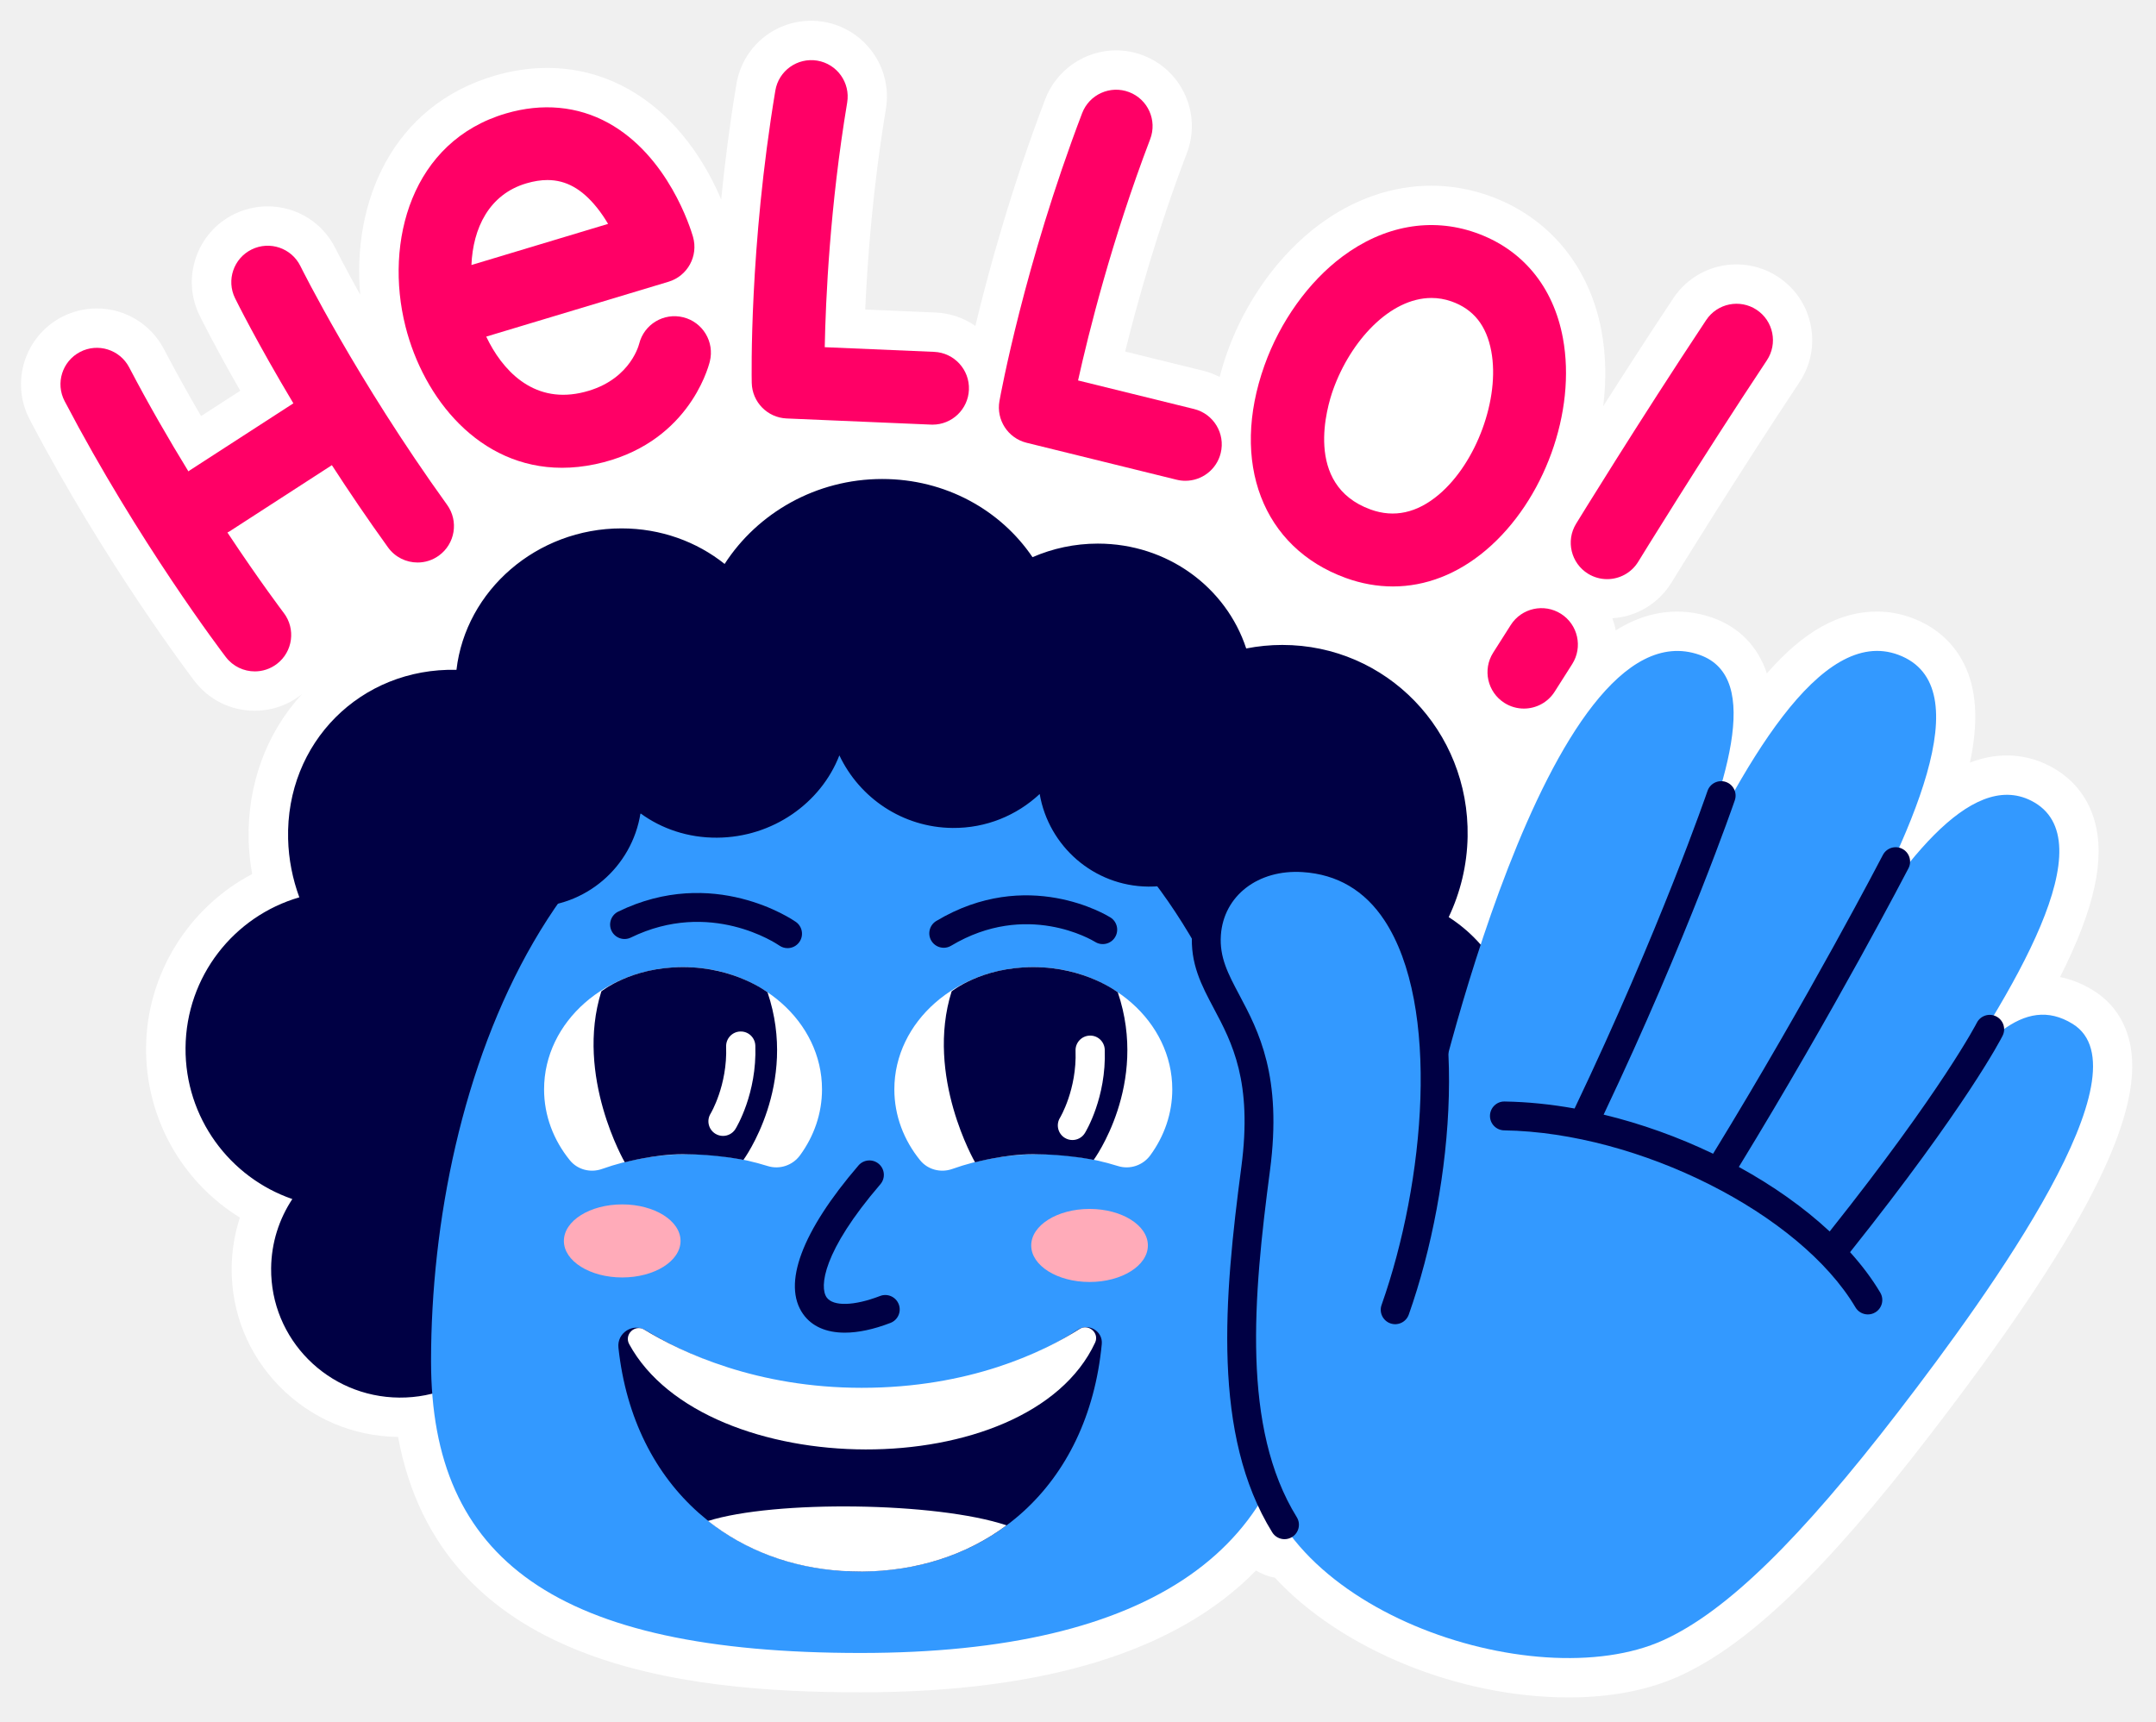
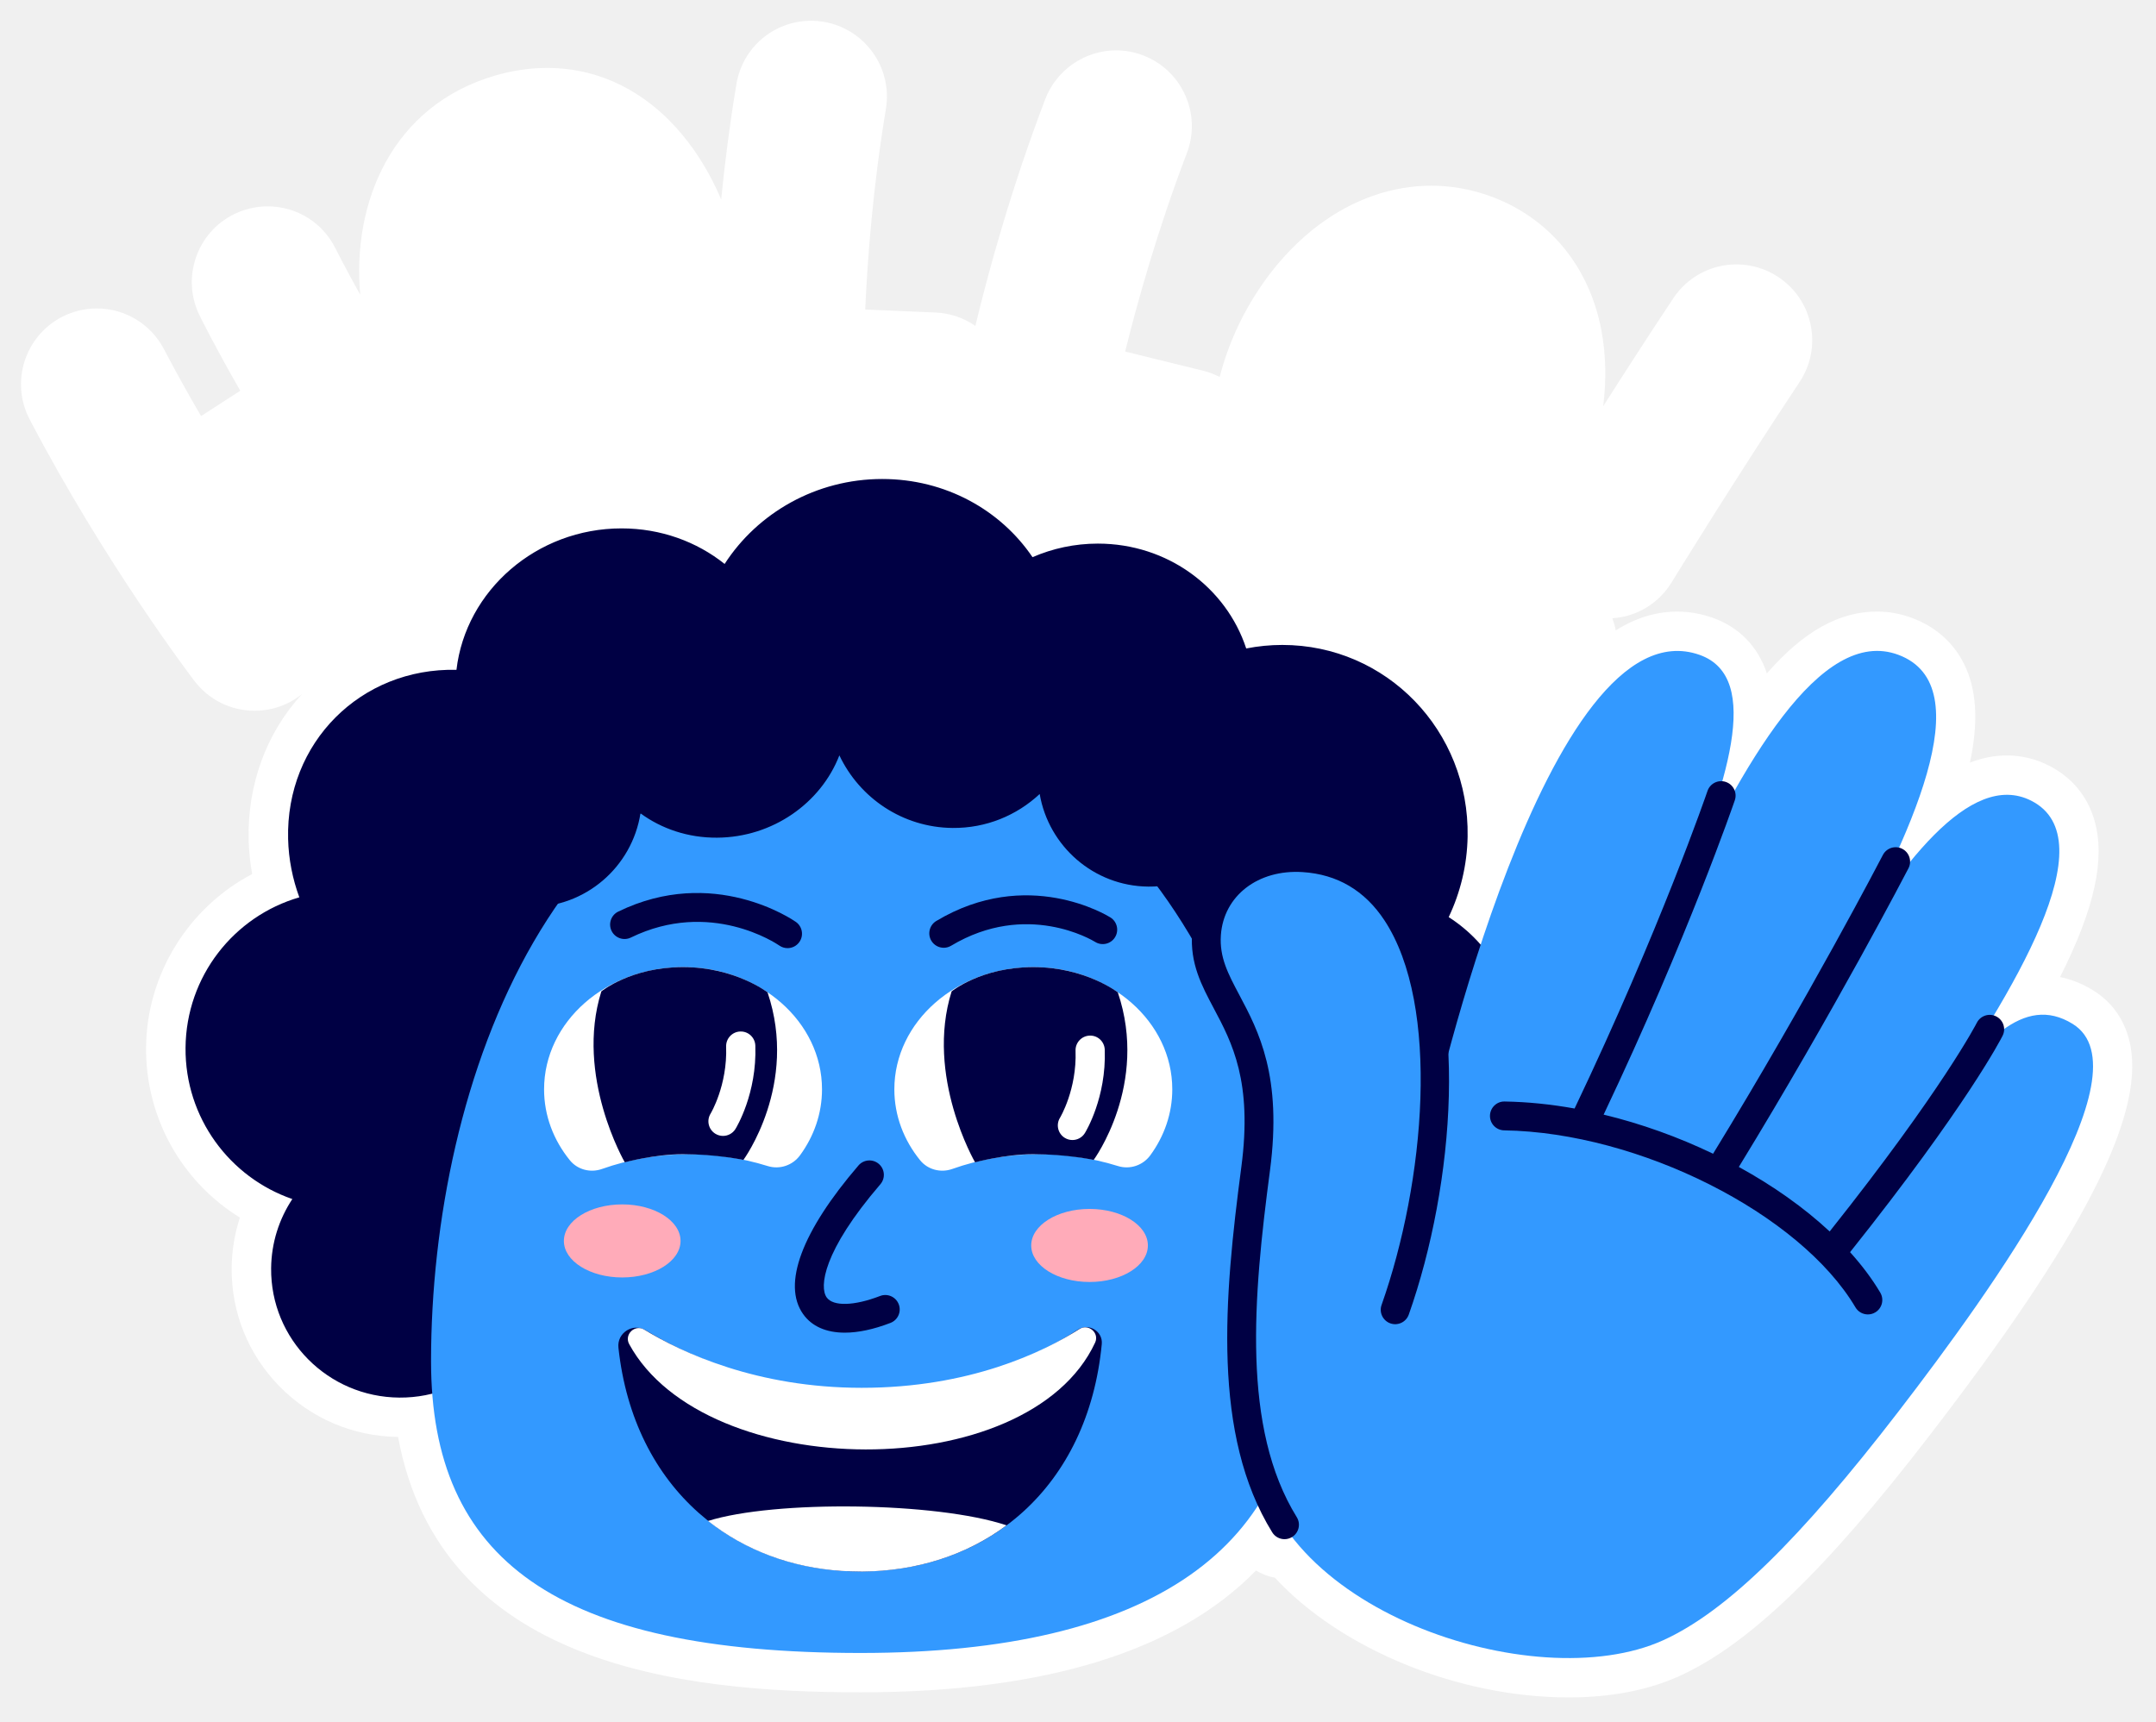
<svg xmlns="http://www.w3.org/2000/svg" enable-background="new 0 0 590.081 471.319" height="472" viewBox="0 0 590.081 471.319" width="591">
  <path d="m583.15 286.437c-1.215-6.64-4.753-11.936-10.23-15.314-2.939-1.812-5.977-3.031-9.077-3.646 9.535-18.877 12.445-32.459 9.412-42.937-1.921-6.637-6.24-11.813-12.49-14.968-3.629-1.832-7.49-2.761-11.476-2.761-3.348 0-6.712.651-10.112 1.963 2.235-10.437 1.911-18.775-.894-25.471-2.772-6.616-7.922-11.496-14.892-14.115-3.131-1.176-6.377-1.772-9.651-1.772-10.301 0-20.044 5.368-30.137 16.925-2.443-7.345-7.581-12.659-14.867-15.228-3.17-1.118-6.429-1.686-9.685-1.686-5.762 0-11.363 1.717-16.823 5.153-.041-.214-.063-.429-.111-.643-.205-.919-.489-1.805-.809-2.674 6.696-.461 12.688-4.069 16.233-9.855.692-1.127 17.15-27.918 35.005-54.812 3.064-4.616 4.148-10.148 3.052-15.578-1.097-5.431-4.243-10.109-8.858-13.174-3.413-2.265-7.377-3.464-11.465-3.464-6.972 0-13.435 3.466-17.289 9.271-6.849 10.316-13.509 20.637-19.193 29.565.89-6.956.78-13.946-.459-20.629-3.305-17.831-14.605-31.346-31.003-37.077-5.071-1.773-10.32-2.673-15.601-2.673-10.71 0-21.354 3.717-30.784 10.752-10.939 8.163-20.071 20.864-25.055 34.85-.808 2.266-1.486 4.518-2.064 6.754-1.409-.717-2.9-1.297-4.474-1.684l-21.402-5.271c3.365-13.612 8.878-33.313 16.885-54.315 1.974-5.178 1.814-10.813-.451-15.87s-6.363-8.928-11.537-10.901c-2.375-.906-4.862-1.366-7.392-1.366-8.547 0-16.336 5.368-19.381 13.356-9.346 24.515-15.518 47.067-19.128 62.08-3.108-2.149-6.824-3.493-10.87-3.667l-19.278-.821c.603-13.653 2.083-33.429 5.66-54.898 1.878-11.279-5.77-21.986-17.06-23.869-1.124-.186-2.269-.281-3.405-.281-10.178 0-18.781 7.289-20.456 17.333-1.859 11.158-3.2 21.83-4.168 31.577-3.702-8.741-11.476-22.544-25.761-30.398-6.756-3.715-14.123-5.599-21.895-5.599-4.718 0-9.532.711-14.307 2.113-28.102 8.241-39.11 34.664-36.84 59.979-4.316-7.753-6.68-12.501-6.735-12.612-3.515-7.147-10.65-11.587-18.62-11.587-3.148 0-6.311.737-9.149 2.132-4.972 2.446-8.693 6.681-10.479 11.926s-1.422 10.871 1.021 15.836c.198.403 4.102 8.323 11.129 20.58l-10.73 6.941c-3.642-6.233-7.046-12.374-10.171-18.344-3.592-6.861-10.636-11.125-18.385-11.125-3.329 0-6.653.82-9.612 2.368-10.133 5.31-14.061 17.869-8.756 28.001 20.658 39.466 44.124 70.317 45.109 71.607 3.957 5.184 9.969 8.157 16.494 8.157 4.578 0 8.927-1.47 12.575-4.253.143-.109.269-.233.409-.346-9.851 10.675-15.02 25-14.638 39.99.079 3.123.404 6.234.968 9.312-17.361 9.105-28.891 27.385-29.047 47.507-.149 19.249 9.819 36.752 25.686 46.536-1.448 4.425-2.215 9.064-2.259 13.779-.113 12.212 4.552 23.745 13.135 32.475 8.605 8.75 20.109 13.646 32.418 13.798 11.524 62.389 77.068 69.915 126.59 69.915 50.335 0 86.649-11.206 108.249-33.352 1.565.972 3.311 1.644 5.157 1.971 18.046 19.514 50.111 32.775 80.378 32.777h.006c11.593 0 21.808-1.969 30.359-5.852 18.882-8.575 39.976-28.859 68.397-65.769 41.682-54.13 58.672-87.015 55.084-106.622z" fill="#fff" />
  <ellipse cx="365.551" cy="347.888" fill="#004" rx="40.481" ry="39.781" transform="matrix(.7183 -.6957 .6957 .7183 -139.0616 352.3188)" />
  <path d="m396.509 251.066c3.187-6.709 5.042-14.181 5.179-22.066.506-28.964-22.207-52.444-50.729-52.444-3.372 0-6.67.339-9.873.965-5.483-16.682-21.495-28.705-40.62-28.705-6.35 0-12.398 1.336-17.875 3.716-8.729-12.904-23.828-21.403-41.136-21.403-18.124 0-34.152 9.317-43.141 23.255-7.615-6.081-17.438-9.733-28.216-9.733-23.252 0-42.65 16.994-45.186 38.717-26.205-.597-46.754 19.934-46.082 46.321.141 5.553 1.223 10.923 3.069 15.964-17.867 5.169-30.993 21.604-31.145 41.215-.148 19.14 12.109 35.486 29.232 41.379-3.608 5.451-5.74 11.952-5.805 18.953-.18 19.405 15.533 35.255 35.096 35.401 19.563.147 35.568-15.465 35.748-34.871.126-13.631-7.595-25.499-18.978-31.411 6.828-7.584 11.024-17.605 11.109-28.635.021-2.693-.216-5.327-.665-7.888 22.698-2.899 39.554-22.017 38.945-45.955-.034-1.35-.138-2.687-.28-4.014 11.922-1.67 22.4-7.82 29.472-16.606 8.888 8.77 21.312 14.201 35.148 14.201 10.133 0 19.606-2.921 27.565-7.924 7.679 8.235 18.747 13.429 31.158 13.565 1.235 21.259 15.004 38.961 34.029 45.58-.521 2.528-.827 5.132-.873 7.799-.404 23.115 18.016 41.854 41.14 41.854s42.198-18.739 42.601-41.854c.26-14.892-7.299-27.957-18.887-35.376z" fill="#004" />
  <path d="m239.631 200.215c-87.419 0-121.678 96.304-121.678 172.424 0 54.214 34.099 79.873 117.597 79.873 79.563 0 120.261-28.749 120.261-83.271-0-68.873-37.211-169.026-116.18-169.026z" fill="#39f" />
  <path d="m314.753 181.728c-7.351-.069-14.113 2.483-19.405 6.787-1.758-17.365-16.307-31.004-34.111-31.172-15.202-.144-28.178 9.58-32.911 23.213-5.567-10.584-17.054-17.767-30.498-17.687-17.979.107-33.086 13.159-35.374 29.821-4.829-3.337-10.668-5.315-16.97-5.375-16.794-.159-30.514 13.365-30.645 30.205s13.378 30.621 30.172 30.78c15.247.144 27.959-10.99 30.269-25.645 5.761 4.224 13.018 6.714 20.96 6.666 15.258-.091 28.442-9.507 33.484-22.538 5.502 11.641 17.277 19.745 30.975 19.875 9.217.087 17.613-3.459 23.855-9.297 2.442 14.276 14.778 25.211 29.725 25.352 16.794.159 30.514-13.365 30.645-30.205.132-16.84-13.376-30.621-30.171-30.78z" fill="#004" />
  <path d="m218.778 257.873c1.251-1.788.815-4.25-.972-5.5-.912-.638-22.631-15.477-48.616-2.814-1.961.956-2.776 3.32-1.82 5.28s3.32 2.778 5.281 1.821c21.711-10.582 39.874 1.665 40.627 2.185.689.482 1.479.714 2.261.714 1.245 0 2.471-.588 3.239-1.686z" fill="#004" />
  <path d="m303.915 251.156c-.918-.576-22.771-13.928-47.657.964-1.872 1.12-2.481 3.546-1.361 5.417.74 1.237 2.049 1.923 3.393 1.923.69 0 1.389-.181 2.024-.561 20.634-12.348 38.659-1.511 39.404-1.051 1.85 1.159 4.286.6 5.445-1.248s.6-4.286-1.248-5.444z" fill="#004" />
  <path d="m240.869 354.785c-7.116 2.74-12.859 2.892-14.627.384-1.994-2.826-1.14-12.529 14.703-30.97 1.421-1.655 1.232-4.148-.422-5.57-1.655-1.422-4.149-1.232-5.57.422-15.529 18.076-20.915 32.52-15.166 40.671 2.389 3.388 6.342 5.105 11.418 5.104 3.643 0 7.866-.884 12.503-2.67 2.036-.783 3.05-3.069 2.267-5.105-.785-2.035-3.069-3.055-5.106-2.266z" fill="#004" />
  <path d="m235.429 430.208c34.807 0 62.366-23.124 66.12-62.252.34-3.546-3.621-5.88-6.596-3.92-9.779 6.445-29.75 16.393-59.86 16.393-27.145 0-47.747-9.795-58.368-16.243-3.505-2.128-7.918.68-7.478 4.757 4.2 38.897 32.326 61.265 66.182 61.265z" fill="#004" />
  <path d="m172.198 367.979c20.785 38.064 109.205 38.925 127.528-.432 1.238-2.659-1.829-5.278-4.31-3.701-9.898 6.294-30.035 16.078-59.567 16.078-28.694 0-49.154-9.605-59.487-15.903-2.606-1.59-5.624 1.283-4.164 3.958z" fill="#fff" />
  <path d="m235.956 430.226c14.983-.115 28.602-4.518 39.52-12.657-19.125-6.408-63.477-6.933-81.701-1.194 10.208 8.079 22.844 12.776 36.624 13.684 1.8.093 3.652.149 5.557.167z" fill="#fff" />
  <ellipse cx="170.281" cy="339.713" fill="#ffabb9" rx="15.967" ry="10" />
  <ellipse cx="298.203" cy="340.952" fill="#ffabb9" rx="15.967" ry="10" />
  <path d="m155.95 317.631c2.101 2.59 5.65 3.496 8.793 2.382 7.356-2.609 15.388-4.052 23.807-4.052 3.359 0 6.655.231 9.874.671 4.031.539 7.937 1.41 11.683 2.581 3.282 1.025 6.834-.182 8.86-2.959 3.798-5.206 6.003-11.397 6.003-18.043 0-18.482-17.03-33.464-38.038-33.464s-38.038 14.982-38.038 33.464c-.001 7.241 2.613 13.944 7.056 19.42z" fill="#fff" />
  <path d="m210.061 271.659s-8.933-6.912-23.13-6.912c-14.238 0-22.363 6.657-22.363 6.657-7.274 23.225 6.423 46.79 6.423 46.79s8.124-2.223 15.877-2.223c9.315 0 16.589 1.563 16.589 1.563s15.154-20.608 6.604-45.875zm-8.788 37.413c-.756 1.221-2.064 1.892-3.402 1.892-.719 0-1.447-.194-2.103-.601-1.877-1.163-2.455-3.629-1.292-5.505.039-.063 4.626-7.724 4.251-18.34-.078-2.207 1.648-4.059 3.855-4.137 2.213-.087 4.059 1.649 4.137 3.855.464 13.144-5.205 22.446-5.446 22.836z" fill="#004" />
  <path d="m251.827 317.631c2.101 2.59 5.65 3.496 8.793 2.382 7.356-2.609 15.388-4.052 23.807-4.052 3.359 0 6.655.231 9.874.671 4.031.539 7.937 1.41 11.683 2.581 3.282 1.025 6.834-.182 8.86-2.959 3.798-5.206 6.003-11.397 6.003-18.043 0-18.482-17.03-33.464-38.038-33.464s-38.038 14.982-38.038 33.464c-.001 7.241 2.613 13.944 7.056 19.42z" fill="#fff" />
  <path d="m305.938 271.659s-8.933-6.912-23.13-6.912c-14.238 0-22.363 6.657-22.363 6.657-7.274 23.225 6.423 46.79 6.423 46.79s8.124-2.223 15.877-2.223c9.316 0 16.589 1.563 16.589 1.563s15.154-20.608 6.604-45.875zm-9.022 38.54c-.756 1.221-2.064 1.892-3.402 1.892-.719 0-1.447-.194-2.103-.601-1.877-1.163-2.455-3.629-1.292-5.505.039-.063 4.626-7.724 4.252-18.34-.078-2.207 1.648-4.059 3.855-4.137 2.227-.096 4.059 1.649 4.137 3.855.463 13.144-5.206 22.447-5.447 22.836z" fill="#004" />
  <path d="m567.294 280.294c-13.393-8.26-25.125 4.797-39.432 25.201-11.726 16.724-27.533 40.922-27.533 40.922s14.459-21.841 27.533-40.922c23.323-34.038 48.96-75.763 28.079-86.305-16.789-8.475-36.298 18.016-53.241 46.519-14.053 23.642-27.272 49.61-27.272 49.61s15.085-27.513 27.272-49.61c20.448-37.077 39.724-77.873 16.933-86.434-21.44-8.054-42.801 30.17-60.601 68.105-13.878 29.575-27.023 60.272-27.023 60.272s15.014-31.861 27.023-60.272c13.649-32.292 23.582-61.957 6.152-68.105-41.813-14.749-73.433 127.602-73.433 127.602s9.596-68.789-35.521-72.051c-13.908-1.006-25.602 7.531-26.549 20.917-1.302 18.404 19.883 24.893 14.778 64.268-3.734 28.803-2.033 50.659-.747 75.416 2.323 44.707 76.176 69.648 111.532 53.593 17.347-7.878 37.504-27.712 64.316-62.532 26.119-33.921 68.616-93.316 47.734-106.194z" fill="#39f" />
  <path d="m357.011 230.856c-16.447-1.023-29.673 9.524-30.739 24.58-.589 8.329 2.586 14.306 5.948 20.633 4.98 9.376 10.626 20.001 7.533 43.373-4.764 36.004-8.037 73.386 8.451 100.045.747 1.208 2.039 1.874 3.363 1.874.709 0 1.427-.191 2.074-.591 1.855-1.147 2.429-3.582 1.281-5.437-15.12-24.448-11.916-60.265-7.339-94.855 3.425-25.879-3.125-38.208-8.388-48.114-3.058-5.756-5.473-10.302-5.044-16.37.762-10.771 10.169-18.03 22.359-17.254 9.478.601 17.01 5.033 22.387 13.172 15.432 23.359 11.125 71.703-.762 105.33-.727 2.057.351 4.313 2.408 5.04 2.058.725 4.314-.351 5.04-2.408 12.522-35.424 16.745-86.827-.095-112.316-6.814-10.315-16.395-15.935-28.477-16.702z" fill="#004" />
  <path d="m546.374 278.249c-1.944-.982-4.32-.2-5.304 1.745-.091.18-9.367 18.245-40.283 57.129-7.035-6.551-15.517-12.542-24.863-17.662 26.341-43.051 46.236-81.372 46.437-81.76 1.003-1.937.246-4.321-1.69-5.324-1.939-1.004-4.321-.247-5.324 1.69-.201.387-20.13 38.771-46.47 81.774-9.503-4.565-19.674-8.229-29.959-10.706 23.114-48.714 35.782-85.685 35.911-86.063.703-2.064-.401-4.308-2.466-5.011-2.063-.701-4.309.4-5.012 2.465-.129.379-12.962 37.818-36.383 86.936-6.443-1.155-12.872-1.817-19.15-1.916-2.157-.065-3.977 1.706-4.011 3.887s1.706 3.977 3.887 4.01c36.908.578 80.942 22.766 96.153 48.453.738 1.246 2.052 1.938 3.402 1.938.684 0 1.377-.178 2.009-.553 1.877-1.111 2.497-3.534 1.386-5.411-2.248-3.797-5.044-7.503-8.27-11.083 32.027-40.195 41.366-58.477 41.749-59.24.981-1.946.197-4.316-1.749-5.298z" fill="#004" />
-   <g fill="#f06">
-     <path d="m82.193 72.837c-2.429-4.938-8.405-6.972-13.344-4.543-4.94 2.431-6.974 8.405-4.543 13.345.382.776 5.997 12.119 15.965 28.777l-28.298 18.308c-.152.099-.291.209-.436.315-5.301-8.643-10.886-18.287-16.218-28.474-2.553-4.877-8.577-6.761-13.454-4.208s-6.761 8.577-4.208 13.454c20.187 38.564 43.161 68.8 44.129 70.067 1.961 2.57 4.928 3.92 7.93 3.92 2.108 0 4.234-.667 6.04-2.044 4.376-3.339 5.217-9.594 1.878-13.971-.12-.157-6.534-8.605-15.414-22 .194-.108.394-.197.584-.32l28.006-18.119c4.592 7.096 9.726 14.682 15.361 22.504 1.948 2.704 5 4.143 8.096 4.143 2.018 0 4.055-.611 5.818-1.881 4.467-3.218 5.479-9.448 2.261-13.914-24.816-34.444-39.94-64.925-40.153-65.359z" />
-     <path d="m255.648 96.322-29.931-1.275c.257-13.106 1.409-38.557 6.144-66.978.904-5.431-2.764-10.566-8.194-11.471-5.425-.899-10.566 2.765-11.471 8.194-7.167 43.021-6.491 78.529-6.459 80.021.114 5.256 4.289 9.519 9.541 9.743l39.522 1.684c.145.006.288.009.432.009 5.31 0 9.724-4.188 9.951-9.544.234-5.499-4.035-10.148-9.535-10.383z" />
-     <path d="m326.808 111.971-31.751-7.821c2.888-13.021 9.198-38.406 19.744-66.066 1.961-5.145-.619-10.904-5.763-12.865-5.145-1.963-10.904.618-12.865 5.763-15.866 41.616-22.363 77.293-22.631 78.791-.929 5.175 2.322 10.181 7.427 11.439l41.071 10.116c.801.197 1.602.291 2.392.291 4.48 0 8.552-3.041 9.671-7.586 1.316-5.344-1.95-10.745-7.295-12.062z" />
-     <path d="m187.009 86.863c-5.34-1.341-10.751 1.906-12.085 7.247-.285 1.089-3.158 10.72-16.123 13.461-13.139 2.771-21.448-6.378-25.743-15.421l49.895-15.02c5.226-1.573 8.215-7.055 6.706-12.3-.644-2.24-6.77-22.146-23.211-31.187-8.377-4.605-18.052-5.502-27.98-2.588-25.8 7.566-33.372 35.055-27.517 58.298 4.971 19.733 20.18 38.706 42.852 38.706 2.917 0 5.961-.315 9.12-.982 24.95-5.273 30.759-25.797 31.339-28.119 1.334-5.343-1.912-10.761-7.253-12.095zm-42.93-36.679c2.026-.594 3.926-.896 5.726-.896 5.109 0 9.414 2.427 13.497 7.478 1.191 1.474 2.226 3.022 3.11 4.524l-37.402 11.259c.409-10.031 4.794-19.351 15.069-22.365z" />
-     <path d="m427.771 92.552c-2.619-14.131-11.13-24.384-23.965-28.871-12.125-4.24-25.046-1.915-36.385 6.545-9.279 6.922-17.06 17.794-21.35 29.831-9.452 26.522-.51 49.895 22.251 58.16 4.292 1.558 8.623 2.329 12.908 2.329 8.96 0 17.718-3.371 25.495-9.96 15.927-13.492 24.778-37.9 21.046-58.034zm-33.933 42.824c-5.974 5.061-12.269 6.444-18.712 4.103-18.49-6.715-11.805-28.443-10.277-32.73 4.782-13.419 15.585-25.179 26.948-25.179 1.802 0 3.62.297 5.429.929 6.048 2.115 9.628 6.591 10.943 13.685 2.39 12.892-4.039 30.473-14.331 39.192z" />
-     <path d="m480.81 84.821c-4.587-3.046-10.772-1.796-13.818 2.791-18.49 27.85-35.438 55.48-35.607 55.756-2.876 4.694-1.403 10.83 3.291 13.707 1.626.996 3.423 1.47 5.199 1.47 3.353 0 6.628-1.692 8.508-4.761.167-.273 16.934-27.606 35.217-55.145 3.046-4.587 1.797-10.773-2.79-13.818z" />
-     <path d="m427.249 168.04c-4.647-2.953-10.807-1.58-13.759 3.066l-4.803 7.558c-2.953 4.646-1.58 10.806 3.066 13.758 1.658 1.054 3.508 1.557 5.337 1.557 3.297 0 6.523-1.634 8.422-4.623l4.803-7.558c2.954-4.646 1.581-10.806-3.066-13.758z" />
-   </g>
</svg>
